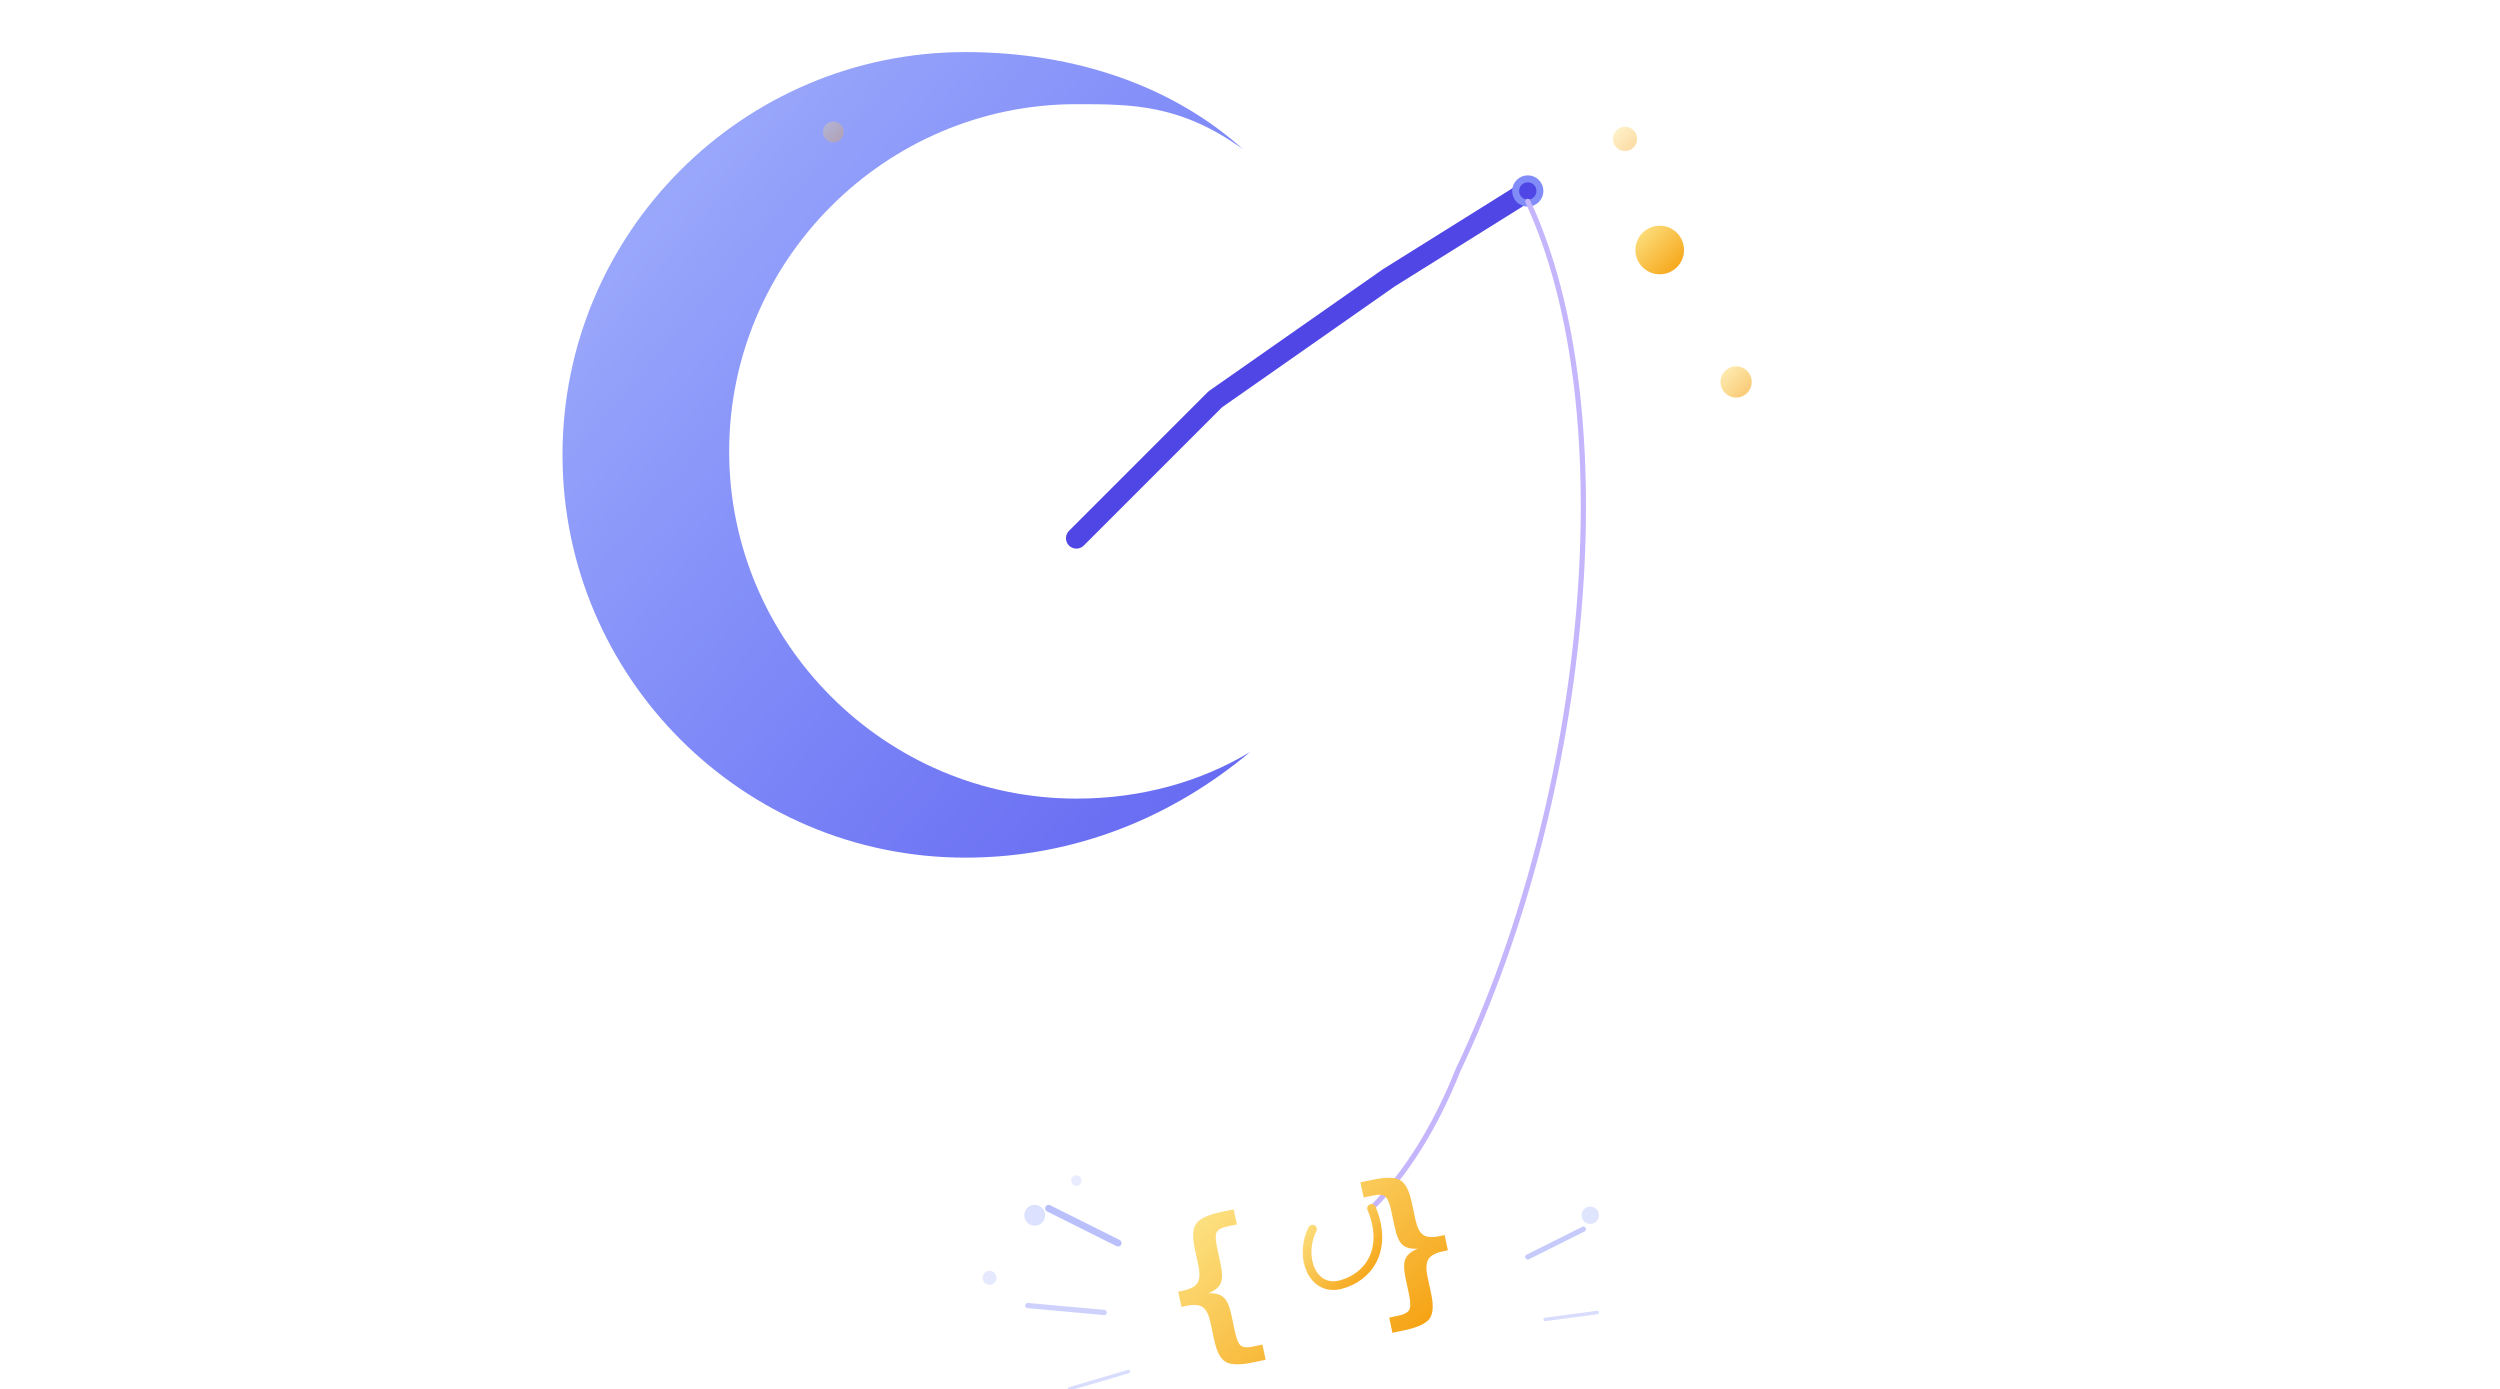
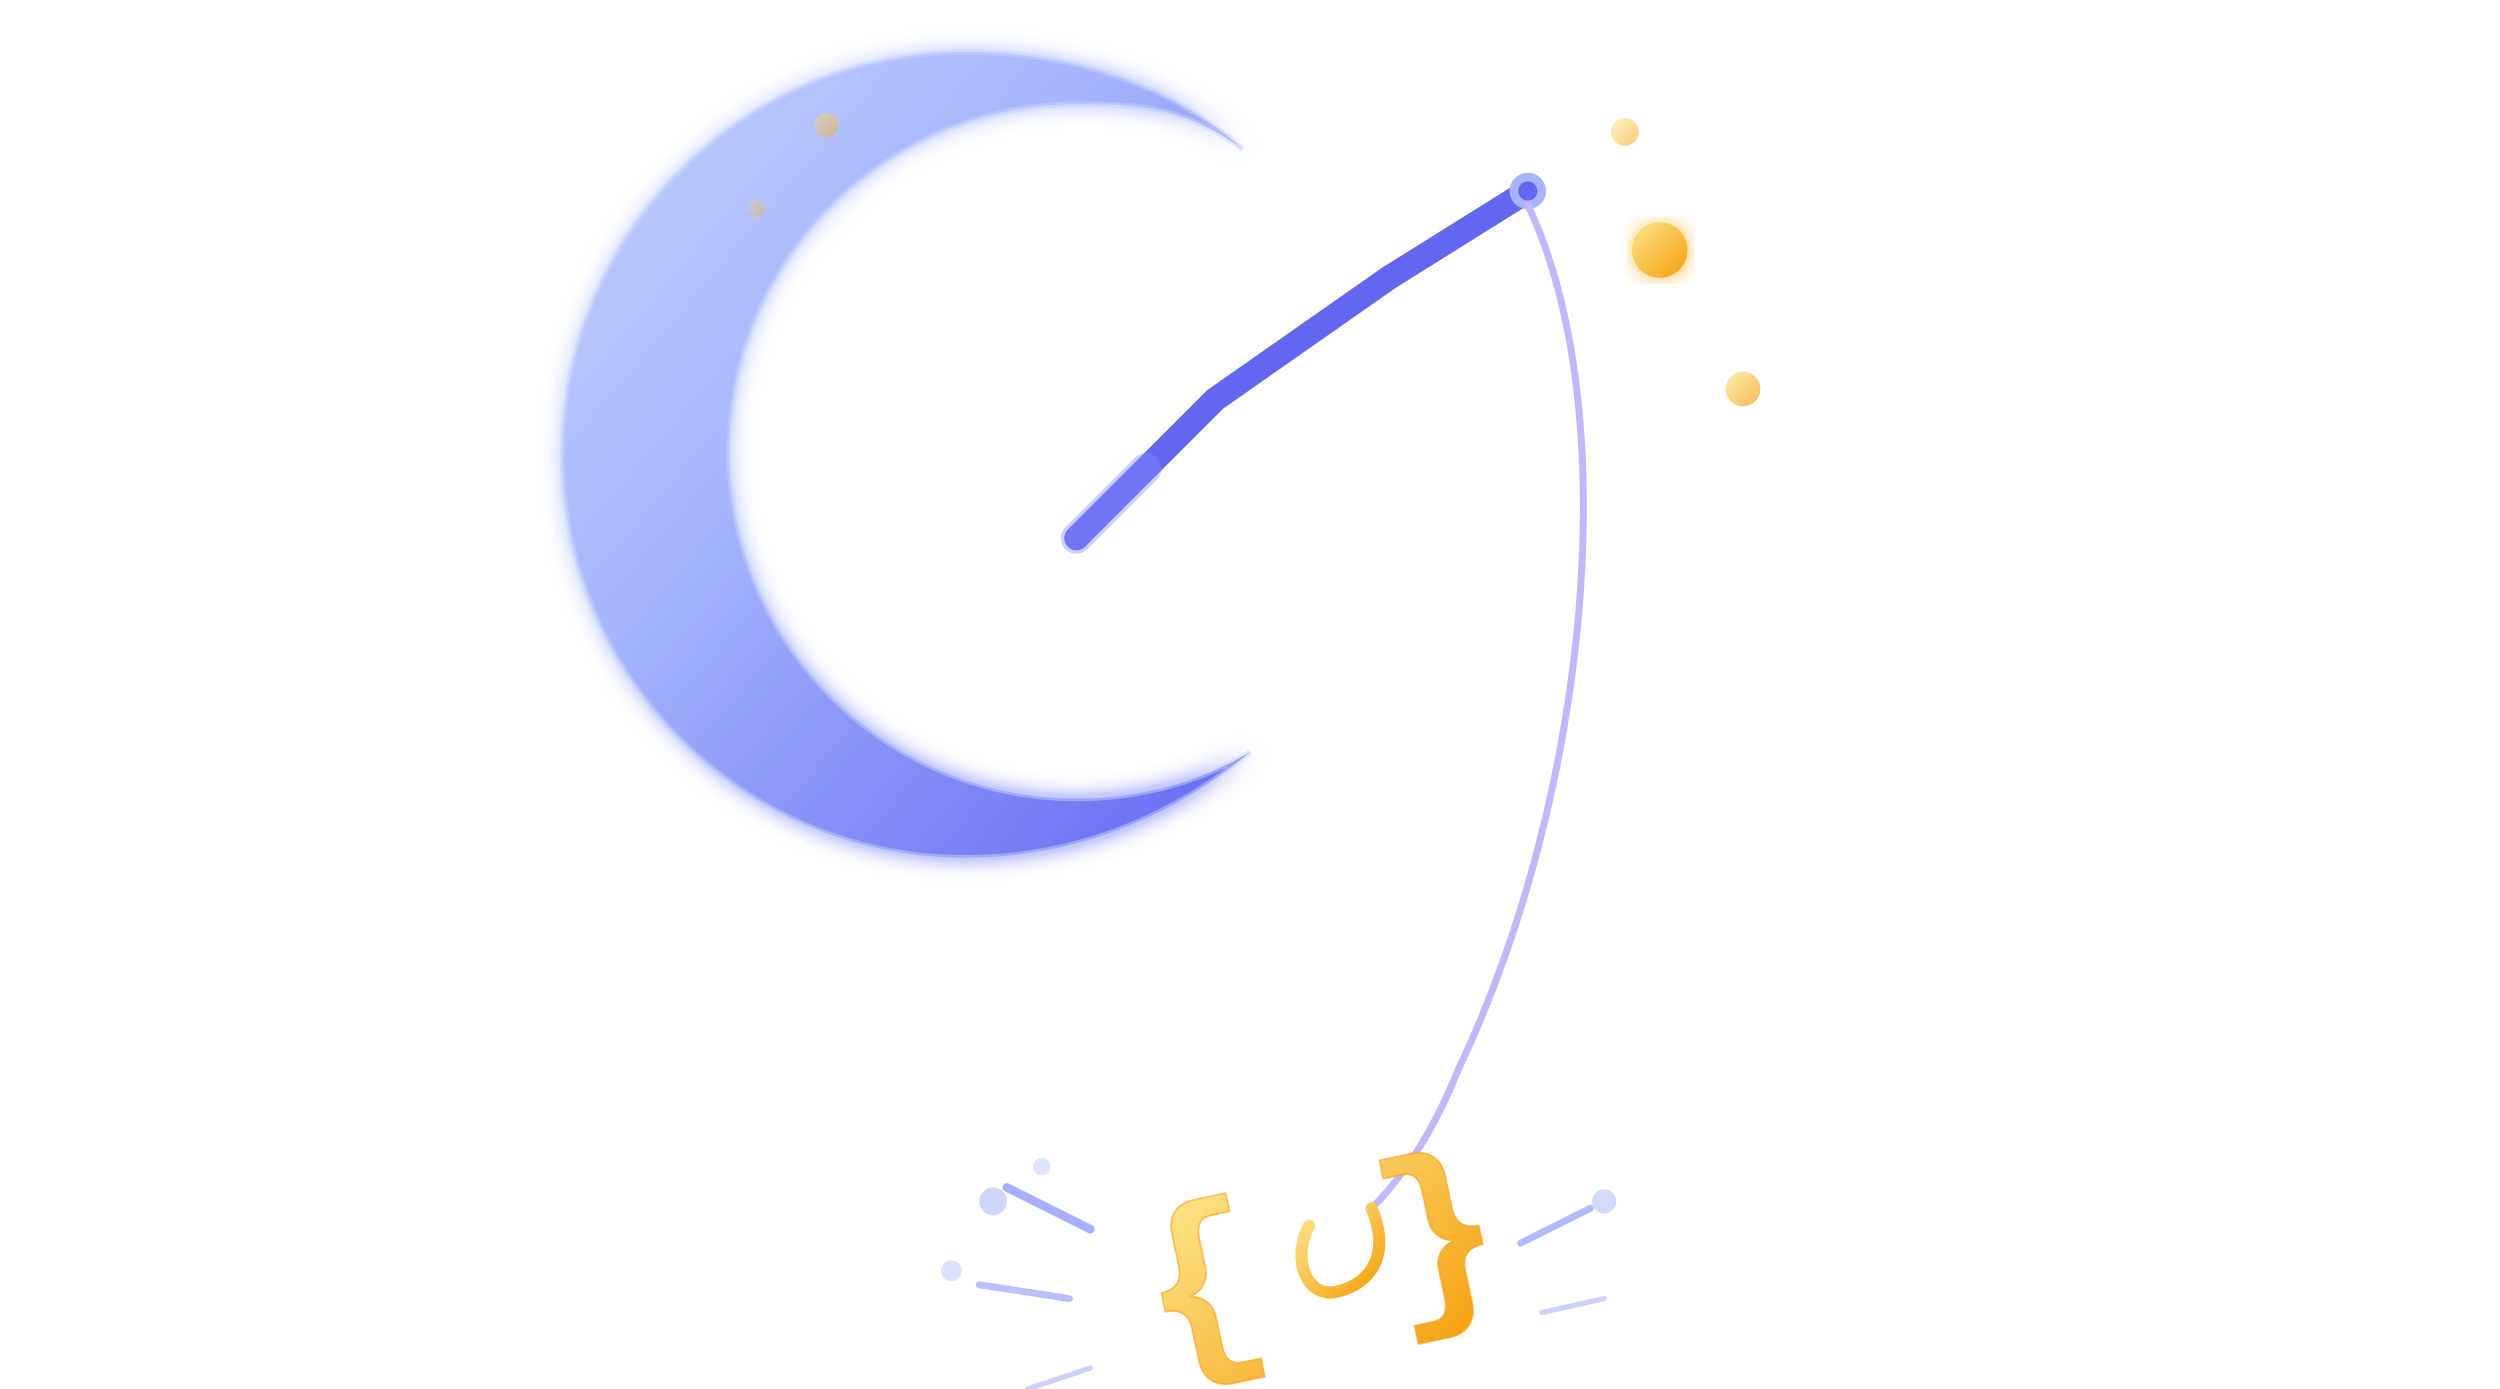
<svg xmlns="http://www.w3.org/2000/svg" viewBox="0 0 720 400" fill="none">
  <defs>
    <linearGradient id="zm" x1="0%" y1="0%" x2="100%" y2="100%">
-       <stop offset="0%" stop-color="#a5b4fc" />
-       <stop offset="50%" stop-color="#818cf8" />
+       <stop offset="0%" stop-color="#c7d2fe" />
+       <stop offset="40%" stop-color="#a5b4fc" />
      <stop offset="100%" stop-color="#6366f1" />
    </linearGradient>
    <linearGradient id="zg" x1="0%" y1="0%" x2="100%" y2="100%">
      <stop offset="0%" stop-color="#fde68a" />
      <stop offset="100%" stop-color="#f59e0b" />
    </linearGradient>
+     <filter id="glow">
+       <feGaussianBlur stdDeviation="3" result="blur" />
+       <feMerge>
+         <feMergeNode in="blur" />
+         <feMergeNode in="SourceGraphic" />
+       </feMerge>
+     </filter>
  </defs>
-   <path d="M310 30c-55 0-100 45-100 100s45 100 100 100c19 0 36-5 50-13.4C338 235 310 247 278 247c-64 0-116-52-116-116S214 15 278 15c32 0 60 10 80 28C340 30 326 30 310 30z" fill="url(#zm)" />
-   <path d="M310 155 L350 115 L400 80 L440 55" stroke="#4f46e5" stroke-width="6" stroke-linecap="round" stroke-linejoin="round" fill="none" />
-   <circle cx="440" cy="55" r="3.5" fill="none" stroke="#818cf8" stroke-width="2" />
-   <path d="M440 58 C468 118 458 228 420 308 Q410 333 395 348" stroke="#c4b5fd" stroke-width="1.5" stroke-linecap="round" fill="none" />
-   <path d="M395 348 C400 360 394 368 386 370 C378 372 374 362 378 354" stroke="url(#zg)" stroke-width="2.5" stroke-linecap="round" fill="none" />
-   <g transform="translate(330, 348) rotate(-12)">
-     <text x="0" y="42" font-family="monospace" font-weight="bold" font-size="48" fill="url(#zg)">{ }</text>
+   <path d="M310 30c-55 0-100 45-100 100s45 100 100 100c19 0 36-5 50-13.4C338 235 310 247 278 247c-64 0-116-52-116-116S214 15 278 15c32 0 60 10 80 28C340 30 326 30 310 30z" fill="url(#zm)" filter="url(#glow)" />
+   <path d="M310 30c-55 0-100 45-100 100s45 100 100 100c19 0 36-5 50-13.4C338 235 310 247 278 247c-64 0-116-52-116-116S214 15 278 15c32 0 60 10 80 28C340 30 326 30 310 30z" fill="none" stroke="#c7d2fe" stroke-width="1.5" opacity="0.5" />
+   <path d="M310 155 L350 115 L400 80 L440 55" stroke="#6366f1" stroke-width="7" stroke-linecap="round" stroke-linejoin="round" fill="none" />
+   <path d="M310 155 L330 135" stroke="#818cf8" stroke-width="9" stroke-linecap="round" fill="none" opacity="0.4" />
+   <circle cx="440" cy="55" r="4" fill="none" stroke="#a5b4fc" stroke-width="2.5" />
+   <path d="M440 59 C468 118 458 228 420 308 Q410 333 395 348" stroke="#c4b5fd" stroke-width="2" stroke-linecap="round" fill="none" />
+   <path d="M395 348 C401 362 394 370 385 372 C376 374 372 362 377 353" stroke="url(#zg)" stroke-width="3.5" stroke-linecap="round" fill="none" />
+   <g transform="translate(322, 340) rotate(-12)">
+     <text x="0" y="52" font-family="'Courier New', monospace" font-weight="900" font-size="58" fill="url(#zg)">{ }</text>
+     <text x="0" y="52" font-family="'Courier New', monospace" font-weight="900" font-size="58" fill="none" stroke="#f59e0b" stroke-width="0.5" opacity="0.6">{ }</text>
  </g>
-   <line x1="322" y1="358" x2="302" y2="348" stroke="#818cf8" stroke-width="2" stroke-linecap="round" opacity="0.55" />
-   <line x1="318" y1="378" x2="296" y2="376" stroke="#818cf8" stroke-width="1.5" stroke-linecap="round" opacity="0.4" />
-   <line x1="325" y1="395" x2="308" y2="400" stroke="#818cf8" stroke-width="1" stroke-linecap="round" opacity="0.3" />
-   <line x1="440" y1="362" x2="456" y2="354" stroke="#818cf8" stroke-width="1.5" stroke-linecap="round" opacity="0.45" />
-   <line x1="445" y1="380" x2="460" y2="378" stroke="#818cf8" stroke-width="1" stroke-linecap="round" opacity="0.3" />
-   <circle cx="298" cy="350" r="3" fill="#a5b4fc" opacity="0.4" />
-   <circle cx="285" cy="368" r="2" fill="#a5b4fc" opacity="0.3" />
-   <circle cx="458" cy="350" r="2.5" fill="#a5b4fc" opacity="0.35" />
-   <circle cx="310" cy="340" r="1.5" fill="#a5b4fc" opacity="0.25" />
-   <circle cx="478" cy="72" r="7" fill="url(#zg)" />
-   <circle cx="500" cy="110" r="4.5" fill="url(#zg)" opacity="0.6" />
-   <circle cx="468" cy="40" r="3.5" fill="url(#zg)" opacity="0.4" />
-   <circle cx="240" cy="38" r="3" fill="url(#zg)" opacity="0.3" />
+   <line x1="314" y1="354" x2="290" y2="342" stroke="#818cf8" stroke-width="2.5" stroke-linecap="round" opacity="0.7" />
+   <line x1="308" y1="374" x2="282" y2="370" stroke="#818cf8" stroke-width="2" stroke-linecap="round" opacity="0.55" />
+   <line x1="314" y1="394" x2="296" y2="400" stroke="#818cf8" stroke-width="1.5" stroke-linecap="round" opacity="0.4" />
+   <line x1="438" y1="358" x2="458" y2="348" stroke="#818cf8" stroke-width="2" stroke-linecap="round" opacity="0.6" />
+   <line x1="444" y1="378" x2="462" y2="374" stroke="#818cf8" stroke-width="1.5" stroke-linecap="round" opacity="0.4" />
+   <circle cx="286" cy="346" r="4" fill="#a5b4fc" opacity="0.55" />
+   <circle cx="274" cy="366" r="3" fill="#a5b4fc" opacity="0.4" />
+   <circle cx="462" cy="346" r="3.5" fill="#a5b4fc" opacity="0.5" />
+   <circle cx="300" cy="336" r="2.5" fill="#a5b4fc" opacity="0.35" />
+   <circle cx="478" cy="72" r="8" fill="url(#zg)" filter="url(#glow)" />
+   <circle cx="502" cy="112" r="5" fill="url(#zg)" opacity="0.7" />
+   <circle cx="468" cy="38" r="4" fill="url(#zg)" opacity="0.55" />
+   <circle cx="238" cy="36" r="3.5" fill="url(#zg)" opacity="0.45" />
+   <circle cx="218" cy="60" r="2.5" fill="url(#zg)" opacity="0.3" />
</svg>
